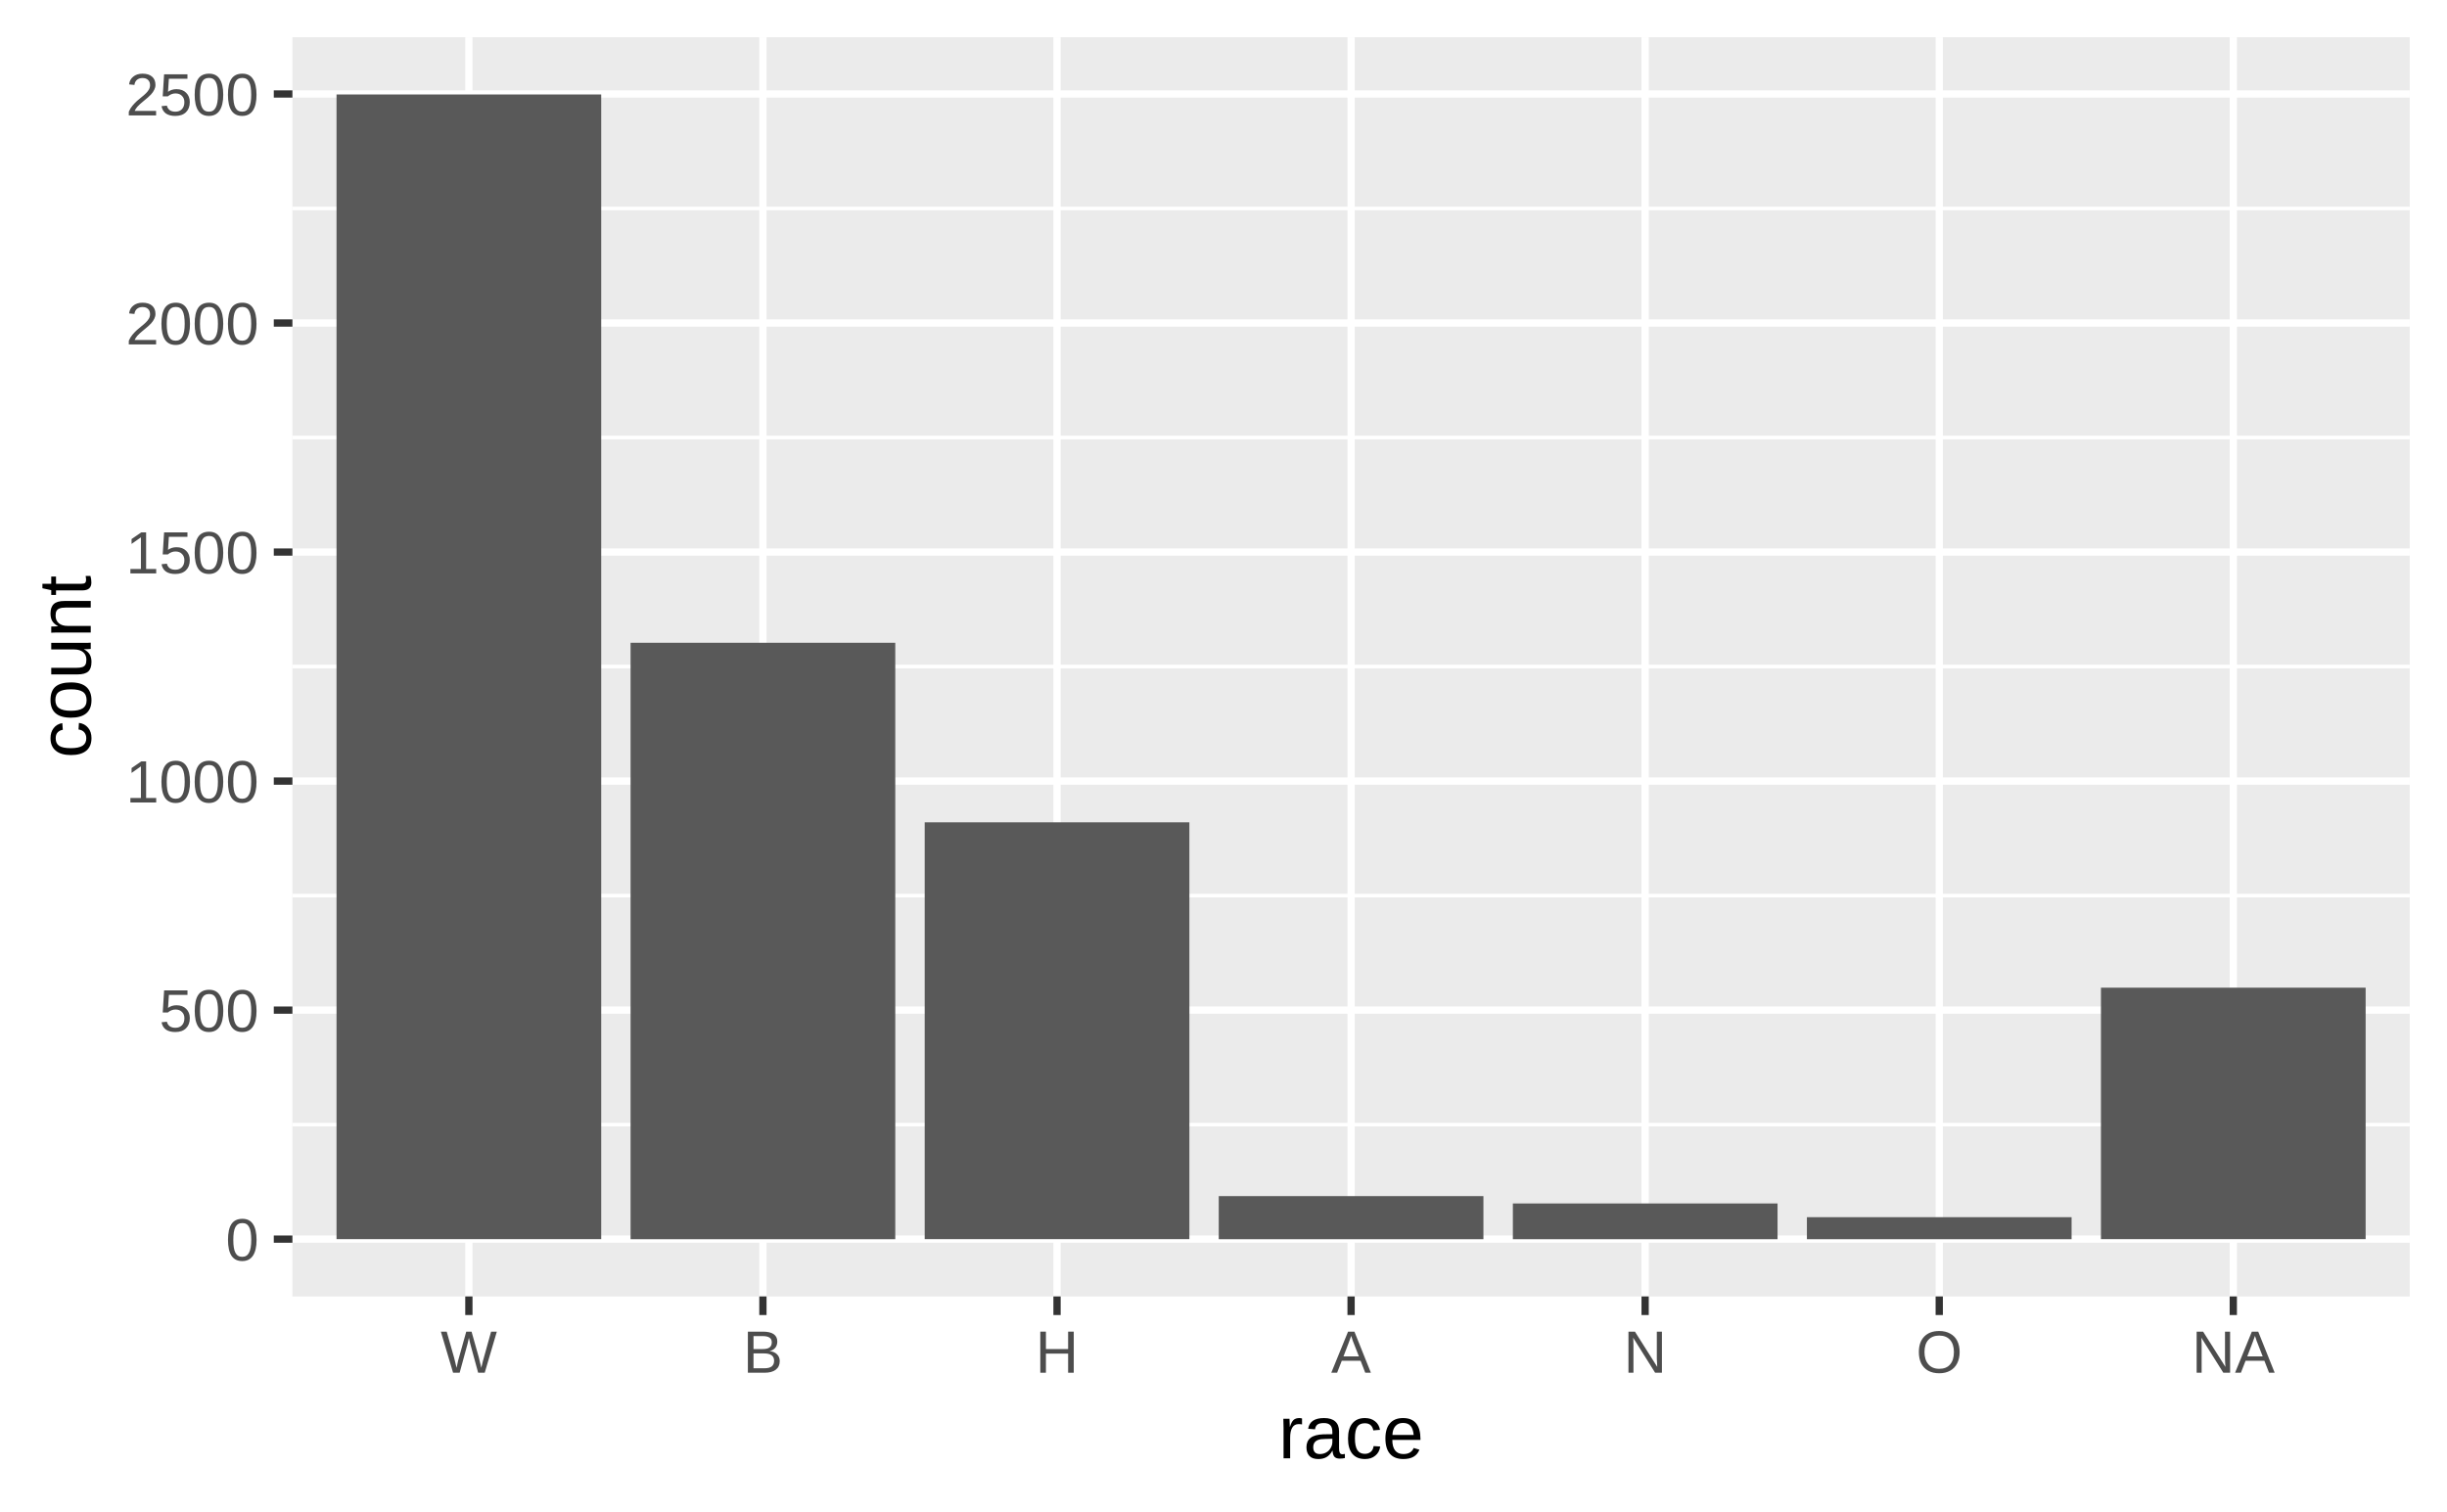
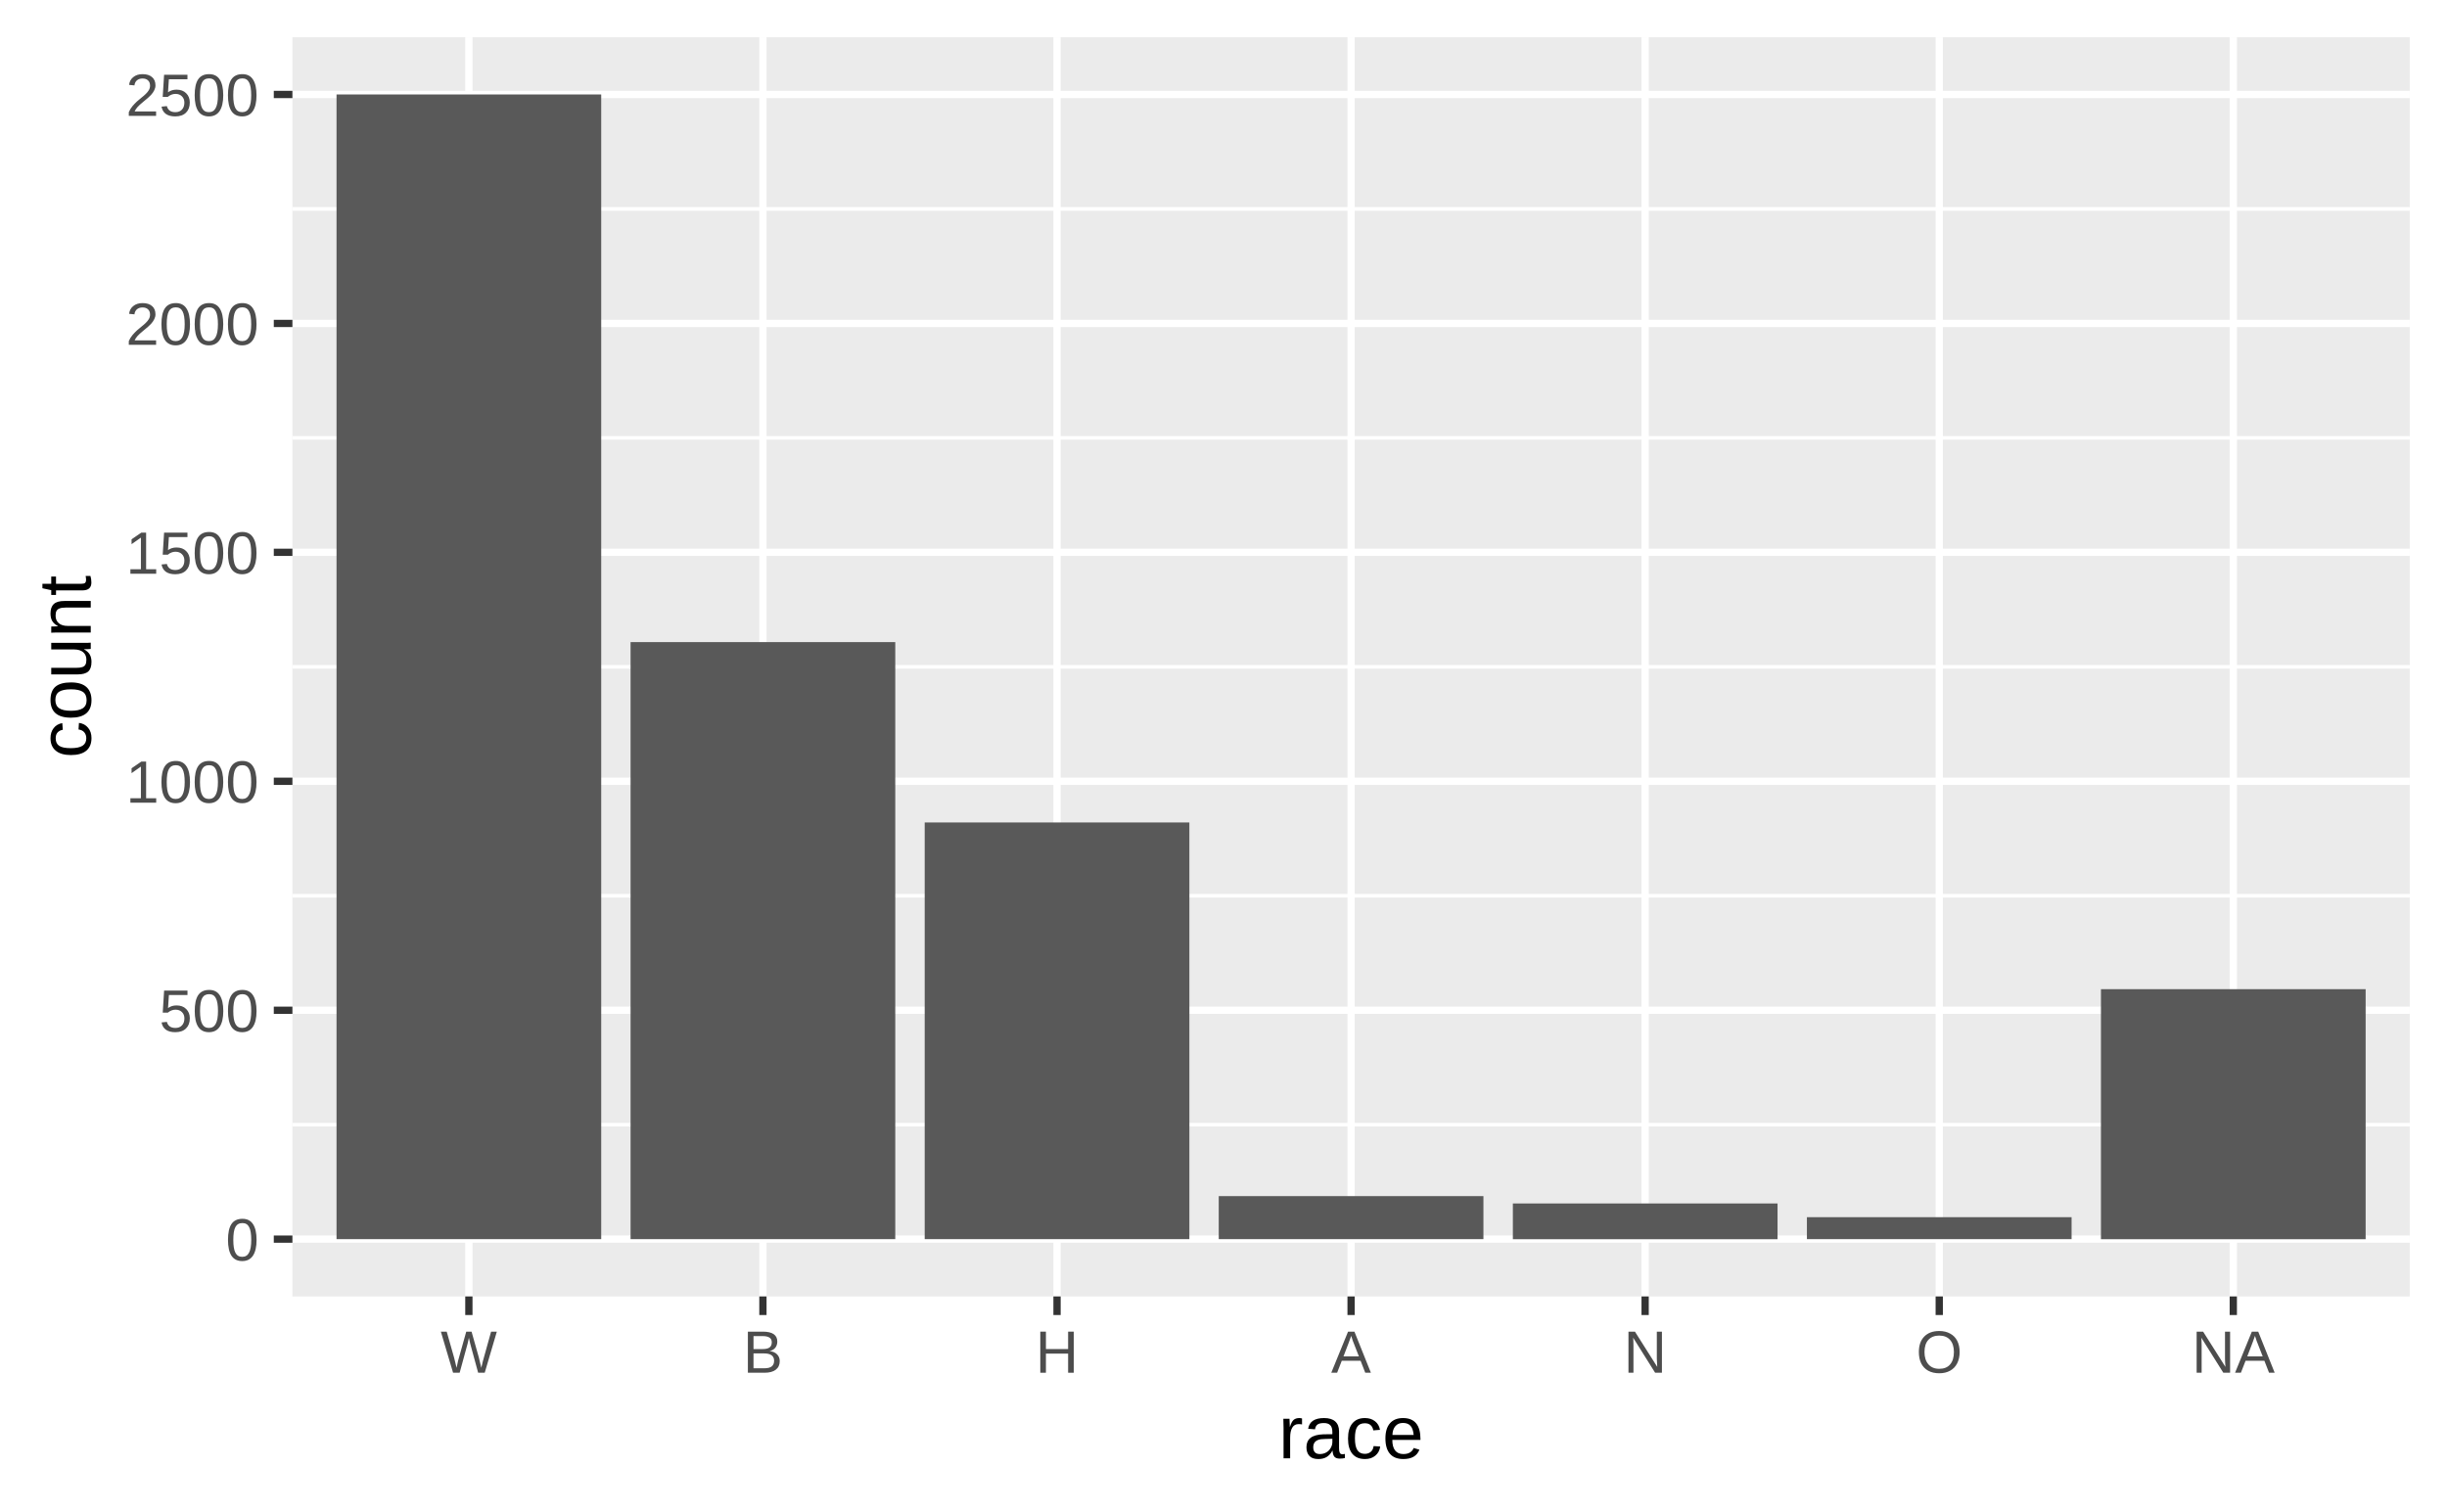
<svg xmlns="http://www.w3.org/2000/svg" viewBox="0 0 360.00 222.48">
  <defs>
    <style type="text/css">
    line, polyline, polygon, path, rect, circle {
      fill: none;
      stroke: #000000;
      stroke-linecap: round;
      stroke-linejoin: round;
      stroke-miterlimit: 10.00;
    }
  </style>
  </defs>
  <rect width="100%" height="100%" style="stroke: none; fill: #FFFFFF;" />
  <rect x="0" y="0.00" width="360.00" height="222.48" style="stroke-width: 1.07; stroke: #FFFFFF; fill: #FFFFFF;" />
  <defs>
    <clipPath id="cpNDMuMDJ8MzU0LjUyfDE5MC43Nnw1LjQ4">
      <rect x="43.02" y="5.48" width="311.50" height="185.28" />
    </clipPath>
  </defs>
  <rect x="43.02" y="5.48" width="311.50" height="185.28" style="stroke-width: 1.07; stroke: none; fill: #EBEBEB;" clip-path="url(#cpNDMuMDJ8MzU0LjUyfDE5MC43Nnw1LjQ4)" />
-   <polyline points="43.02,165.48 354.52,165.48 " style="stroke-width: 0.53; stroke: #FFFFFF; stroke-linecap: butt;" clip-path="url(#cpNDMuMDJ8MzU0LjUyfDE5MC43Nnw1LjQ4)" />
-   <polyline points="43.02,131.78 354.52,131.78 " style="stroke-width: 0.53; stroke: #FFFFFF; stroke-linecap: butt;" clip-path="url(#cpNDMuMDJ8MzU0LjUyfDE5MC43Nnw1LjQ4)" />
-   <polyline points="43.02,98.08 354.52,98.08 " style="stroke-width: 0.53; stroke: #FFFFFF; stroke-linecap: butt;" clip-path="url(#cpNDMuMDJ8MzU0LjUyfDE5MC43Nnw1LjQ4)" />
-   <polyline points="43.02,64.38 354.52,64.38 " style="stroke-width: 0.53; stroke: #FFFFFF; stroke-linecap: butt;" clip-path="url(#cpNDMuMDJ8MzU0LjUyfDE5MC43Nnw1LjQ4)" />
-   <polyline points="43.02,30.68 354.52,30.68 " style="stroke-width: 0.53; stroke: #FFFFFF; stroke-linecap: butt;" clip-path="url(#cpNDMuMDJ8MzU0LjUyfDE5MC43Nnw1LjQ4)" />
+   <polyline points="43.02,165.49 354.52,165.49 " style="stroke-width: 0.53; stroke: #FFFFFF; stroke-linecap: butt;" clip-path="url(#cpNDMuMDJ8MzU0LjUyfDE5MC43Nnw1LjQ4)" />
+   <polyline points="43.02,131.80 354.52,131.80 " style="stroke-width: 0.53; stroke: #FFFFFF; stroke-linecap: butt;" clip-path="url(#cpNDMuMDJ8MzU0LjUyfDE5MC43Nnw1LjQ4)" />
+   <polyline points="43.02,98.12 354.52,98.12 " style="stroke-width: 0.53; stroke: #FFFFFF; stroke-linecap: butt;" clip-path="url(#cpNDMuMDJ8MzU0LjUyfDE5MC43Nnw1LjQ4)" />
+   <polyline points="43.02,64.43 354.52,64.43 " style="stroke-width: 0.53; stroke: #FFFFFF; stroke-linecap: butt;" clip-path="url(#cpNDMuMDJ8MzU0LjUyfDE5MC43Nnw1LjQ4)" />
+   <polyline points="43.02,30.74 354.52,30.74 " style="stroke-width: 0.53; stroke: #FFFFFF; stroke-linecap: butt;" clip-path="url(#cpNDMuMDJ8MzU0LjUyfDE5MC43Nnw1LjQ4)" />
  <polyline points="43.02,182.33 354.52,182.33 " style="stroke-width: 1.07; stroke: #FFFFFF; stroke-linecap: butt;" clip-path="url(#cpNDMuMDJ8MzU0LjUyfDE5MC43Nnw1LjQ4)" />
-   <polyline points="43.02,148.63 354.52,148.63 " style="stroke-width: 1.07; stroke: #FFFFFF; stroke-linecap: butt;" clip-path="url(#cpNDMuMDJ8MzU0LjUyfDE5MC43Nnw1LjQ4)" />
-   <polyline points="43.02,114.93 354.52,114.93 " style="stroke-width: 1.07; stroke: #FFFFFF; stroke-linecap: butt;" clip-path="url(#cpNDMuMDJ8MzU0LjUyfDE5MC43Nnw1LjQ4)" />
-   <polyline points="43.02,81.23 354.52,81.23 " style="stroke-width: 1.07; stroke: #FFFFFF; stroke-linecap: butt;" clip-path="url(#cpNDMuMDJ8MzU0LjUyfDE5MC43Nnw1LjQ4)" />
-   <polyline points="43.02,47.53 354.52,47.53 " style="stroke-width: 1.07; stroke: #FFFFFF; stroke-linecap: butt;" clip-path="url(#cpNDMuMDJ8MzU0LjUyfDE5MC43Nnw1LjQ4)" />
-   <polyline points="43.02,13.83 354.52,13.83 " style="stroke-width: 1.07; stroke: #FFFFFF; stroke-linecap: butt;" clip-path="url(#cpNDMuMDJ8MzU0LjUyfDE5MC43Nnw1LjQ4)" />
+   <polyline points="43.02,148.65 354.52,148.65 " style="stroke-width: 1.07; stroke: #FFFFFF; stroke-linecap: butt;" clip-path="url(#cpNDMuMDJ8MzU0LjUyfDE5MC43Nnw1LjQ4)" />
+   <polyline points="43.02,114.96 354.52,114.96 " style="stroke-width: 1.07; stroke: #FFFFFF; stroke-linecap: butt;" clip-path="url(#cpNDMuMDJ8MzU0LjUyfDE5MC43Nnw1LjQ4)" />
+   <polyline points="43.02,81.27 354.52,81.27 " style="stroke-width: 1.07; stroke: #FFFFFF; stroke-linecap: butt;" clip-path="url(#cpNDMuMDJ8MzU0LjUyfDE5MC43Nnw1LjQ4)" />
+   <polyline points="43.02,47.59 354.52,47.59 " style="stroke-width: 1.07; stroke: #FFFFFF; stroke-linecap: butt;" clip-path="url(#cpNDMuMDJ8MzU0LjUyfDE5MC43Nnw1LjQ4)" />
+   <polyline points="43.02,13.90 354.52,13.90 " style="stroke-width: 1.07; stroke: #FFFFFF; stroke-linecap: butt;" clip-path="url(#cpNDMuMDJ8MzU0LjUyfDE5MC43Nnw1LjQ4)" />
  <polyline points="68.98,190.76 68.98,5.48 " style="stroke-width: 1.07; stroke: #FFFFFF; stroke-linecap: butt;" clip-path="url(#cpNDMuMDJ8MzU0LjUyfDE5MC43Nnw1LjQ4)" />
  <polyline points="112.24,190.76 112.24,5.48 " style="stroke-width: 1.07; stroke: #FFFFFF; stroke-linecap: butt;" clip-path="url(#cpNDMuMDJ8MzU0LjUyfDE5MC43Nnw1LjQ4)" />
  <polyline points="155.51,190.76 155.51,5.48 " style="stroke-width: 1.07; stroke: #FFFFFF; stroke-linecap: butt;" clip-path="url(#cpNDMuMDJ8MzU0LjUyfDE5MC43Nnw1LjQ4)" />
  <polyline points="198.77,190.76 198.77,5.48 " style="stroke-width: 1.07; stroke: #FFFFFF; stroke-linecap: butt;" clip-path="url(#cpNDMuMDJ8MzU0LjUyfDE5MC43Nnw1LjQ4)" />
  <polyline points="242.03,190.76 242.03,5.48 " style="stroke-width: 1.07; stroke: #FFFFFF; stroke-linecap: butt;" clip-path="url(#cpNDMuMDJ8MzU0LjUyfDE5MC43Nnw1LjQ4)" />
  <polyline points="285.30,190.76 285.30,5.48 " style="stroke-width: 1.07; stroke: #FFFFFF; stroke-linecap: butt;" clip-path="url(#cpNDMuMDJ8MzU0LjUyfDE5MC43Nnw1LjQ4)" />
  <polyline points="328.56,190.76 328.56,5.48 " style="stroke-width: 1.07; stroke: #FFFFFF; stroke-linecap: butt;" clip-path="url(#cpNDMuMDJ8MzU0LjUyfDE5MC43Nnw1LjQ4)" />
  <rect x="49.51" y="13.90" width="38.94" height="168.43" style="stroke-width: 1.07; stroke: none; stroke-linecap: square; stroke-linejoin: miter; fill: #595959;" clip-path="url(#cpNDMuMDJ8MzU0LjUyfDE5MC43Nnw1LjQ4)" />
-   <rect x="92.77" y="94.58" width="38.94" height="87.76" style="stroke-width: 1.07; stroke: none; stroke-linecap: square; stroke-linejoin: miter; fill: #595959;" clip-path="url(#cpNDMuMDJ8MzU0LjUyfDE5MC43Nnw1LjQ4)" />
-   <rect x="136.04" y="121.00" width="38.94" height="61.33" style="stroke-width: 1.07; stroke: none; stroke-linecap: square; stroke-linejoin: miter; fill: #595959;" clip-path="url(#cpNDMuMDJ8MzU0LjUyfDE5MC43Nnw1LjQ4)" />
-   <rect x="179.30" y="176.00" width="38.94" height="6.34" style="stroke-width: 1.07; stroke: none; stroke-linecap: square; stroke-linejoin: miter; fill: #595959;" clip-path="url(#cpNDMuMDJ8MzU0LjUyfDE5MC43Nnw1LjQ4)" />
+   <rect x="92.77" y="94.48" width="38.94" height="87.85" style="stroke-width: 1.07; stroke: none; stroke-linecap: square; stroke-linejoin: miter; fill: #595959;" clip-path="url(#cpNDMuMDJ8MzU0LjUyfDE5MC43Nnw1LjQ4)" />
+   <rect x="136.04" y="121.02" width="38.94" height="61.31" style="stroke-width: 1.07; stroke: none; stroke-linecap: square; stroke-linejoin: miter; fill: #595959;" clip-path="url(#cpNDMuMDJ8MzU0LjUyfDE5MC43Nnw1LjQ4)" />
+   <rect x="179.30" y="176.00" width="38.94" height="6.33" style="stroke-width: 1.07; stroke: none; stroke-linecap: square; stroke-linejoin: miter; fill: #595959;" clip-path="url(#cpNDMuMDJ8MzU0LjUyfDE5MC43Nnw1LjQ4)" />
  <rect x="222.57" y="177.08" width="38.94" height="5.26" style="stroke-width: 1.07; stroke: none; stroke-linecap: square; stroke-linejoin: miter; fill: #595959;" clip-path="url(#cpNDMuMDJ8MzU0LjUyfDE5MC43Nnw1LjQ4)" />
-   <rect x="265.83" y="179.10" width="38.94" height="3.24" style="stroke-width: 1.07; stroke: none; stroke-linecap: square; stroke-linejoin: miter; fill: #595959;" clip-path="url(#cpNDMuMDJ8MzU0LjUyfDE5MC43Nnw1LjQ4)" />
-   <rect x="309.09" y="145.33" width="38.94" height="37.00" style="stroke-width: 1.07; stroke: none; stroke-linecap: square; stroke-linejoin: miter; fill: #595959;" clip-path="url(#cpNDMuMDJ8MzU0LjUyfDE5MC43Nnw1LjQ4)" />
+   <rect x="265.83" y="179.10" width="38.94" height="3.23" style="stroke-width: 1.07; stroke: none; stroke-linecap: square; stroke-linejoin: miter; fill: #595959;" clip-path="url(#cpNDMuMDJ8MzU0LjUyfDE5MC43Nnw1LjQ4)" />
+   <rect x="309.09" y="145.55" width="38.94" height="36.79" style="stroke-width: 1.07; stroke: none; stroke-linecap: square; stroke-linejoin: miter; fill: #595959;" clip-path="url(#cpNDMuMDJ8MzU0LjUyfDE5MC43Nnw1LjQ4)" />
  <defs>
    <clipPath id="cpMC4wMHwzNjAuMDB8MjIyLjQ4fDAuMDA=">
      <rect x="0.00" y="0.00" width="360.00" height="222.48" />
    </clipPath>
  </defs>
  <g clip-path="url(#cpMC4wMHwzNjAuMDB8MjIyLjQ4fDAuMDA=)">
    <text x="33.20" y="185.48" style="font-size: 8.80px; fill: #4D4D4D; font-family: Arial;" textLength="4.89px" lengthAdjust="spacingAndGlyphs">0</text>
  </g>
  <g clip-path="url(#cpMC4wMHwzNjAuMDB8MjIyLjQ4fDAuMDA=)">
-     <text x="23.41" y="151.78" style="font-size: 8.80px; fill: #4D4D4D; font-family: Arial;" textLength="14.68px" lengthAdjust="spacingAndGlyphs">500</text>
+     <text x="23.41" y="151.80" style="font-size: 8.80px; fill: #4D4D4D; font-family: Arial;" textLength="14.68px" lengthAdjust="spacingAndGlyphs">500</text>
  </g>
  <g clip-path="url(#cpMC4wMHwzNjAuMDB8MjIyLjQ4fDAuMDA=)">
-     <text x="18.51" y="118.08" style="font-size: 8.80px; fill: #4D4D4D; font-family: Arial;" textLength="19.58px" lengthAdjust="spacingAndGlyphs">1000</text>
+     <text x="18.51" y="118.11" style="font-size: 8.80px; fill: #4D4D4D; font-family: Arial;" textLength="19.58px" lengthAdjust="spacingAndGlyphs">1000</text>
  </g>
  <g clip-path="url(#cpMC4wMHwzNjAuMDB8MjIyLjQ4fDAuMDA=)">
-     <text x="18.51" y="84.38" style="font-size: 8.80px; fill: #4D4D4D; font-family: Arial;" textLength="19.58px" lengthAdjust="spacingAndGlyphs">1500</text>
+     <text x="18.51" y="84.42" style="font-size: 8.80px; fill: #4D4D4D; font-family: Arial;" textLength="19.58px" lengthAdjust="spacingAndGlyphs">1500</text>
  </g>
  <g clip-path="url(#cpMC4wMHwzNjAuMDB8MjIyLjQ4fDAuMDA=)">
-     <text x="18.51" y="50.68" style="font-size: 8.80px; fill: #4D4D4D; font-family: Arial;" textLength="19.58px" lengthAdjust="spacingAndGlyphs">2000</text>
+     <text x="18.51" y="50.74" style="font-size: 8.80px; fill: #4D4D4D; font-family: Arial;" textLength="19.58px" lengthAdjust="spacingAndGlyphs">2000</text>
  </g>
  <g clip-path="url(#cpMC4wMHwzNjAuMDB8MjIyLjQ4fDAuMDA=)">
-     <text x="18.51" y="16.98" style="font-size: 8.80px; fill: #4D4D4D; font-family: Arial;" textLength="19.58px" lengthAdjust="spacingAndGlyphs">2500</text>
+     <text x="18.51" y="17.05" style="font-size: 8.80px; fill: #4D4D4D; font-family: Arial;" textLength="19.58px" lengthAdjust="spacingAndGlyphs">2500</text>
  </g>
  <polyline points="40.28,182.33 43.02,182.33 " style="stroke-width: 1.07; stroke: #333333; stroke-linecap: butt;" clip-path="url(#cpMC4wMHwzNjAuMDB8MjIyLjQ4fDAuMDA=)" />
-   <polyline points="40.28,148.63 43.02,148.63 " style="stroke-width: 1.07; stroke: #333333; stroke-linecap: butt;" clip-path="url(#cpMC4wMHwzNjAuMDB8MjIyLjQ4fDAuMDA=)" />
-   <polyline points="40.28,114.93 43.02,114.93 " style="stroke-width: 1.07; stroke: #333333; stroke-linecap: butt;" clip-path="url(#cpMC4wMHwzNjAuMDB8MjIyLjQ4fDAuMDA=)" />
-   <polyline points="40.28,81.23 43.02,81.23 " style="stroke-width: 1.07; stroke: #333333; stroke-linecap: butt;" clip-path="url(#cpMC4wMHwzNjAuMDB8MjIyLjQ4fDAuMDA=)" />
-   <polyline points="40.28,47.53 43.02,47.53 " style="stroke-width: 1.07; stroke: #333333; stroke-linecap: butt;" clip-path="url(#cpMC4wMHwzNjAuMDB8MjIyLjQ4fDAuMDA=)" />
-   <polyline points="40.28,13.83 43.02,13.83 " style="stroke-width: 1.07; stroke: #333333; stroke-linecap: butt;" clip-path="url(#cpMC4wMHwzNjAuMDB8MjIyLjQ4fDAuMDA=)" />
+   <polyline points="40.28,148.65 43.02,148.65 " style="stroke-width: 1.07; stroke: #333333; stroke-linecap: butt;" clip-path="url(#cpMC4wMHwzNjAuMDB8MjIyLjQ4fDAuMDA=)" />
+   <polyline points="40.28,114.96 43.02,114.96 " style="stroke-width: 1.07; stroke: #333333; stroke-linecap: butt;" clip-path="url(#cpMC4wMHwzNjAuMDB8MjIyLjQ4fDAuMDA=)" />
+   <polyline points="40.28,81.27 43.02,81.27 " style="stroke-width: 1.07; stroke: #333333; stroke-linecap: butt;" clip-path="url(#cpMC4wMHwzNjAuMDB8MjIyLjQ4fDAuMDA=)" />
+   <polyline points="40.28,47.59 43.02,47.59 " style="stroke-width: 1.07; stroke: #333333; stroke-linecap: butt;" clip-path="url(#cpMC4wMHwzNjAuMDB8MjIyLjQ4fDAuMDA=)" />
+   <polyline points="40.28,13.90 43.02,13.90 " style="stroke-width: 1.07; stroke: #333333; stroke-linecap: butt;" clip-path="url(#cpMC4wMHwzNjAuMDB8MjIyLjQ4fDAuMDA=)" />
  <polyline points="68.98,193.50 68.98,190.76 " style="stroke-width: 1.07; stroke: #333333; stroke-linecap: butt;" clip-path="url(#cpMC4wMHwzNjAuMDB8MjIyLjQ4fDAuMDA=)" />
  <polyline points="112.24,193.50 112.24,190.76 " style="stroke-width: 1.07; stroke: #333333; stroke-linecap: butt;" clip-path="url(#cpMC4wMHwzNjAuMDB8MjIyLjQ4fDAuMDA=)" />
  <polyline points="155.51,193.50 155.51,190.76 " style="stroke-width: 1.07; stroke: #333333; stroke-linecap: butt;" clip-path="url(#cpMC4wMHwzNjAuMDB8MjIyLjQ4fDAuMDA=)" />
  <polyline points="198.77,193.50 198.77,190.76 " style="stroke-width: 1.07; stroke: #333333; stroke-linecap: butt;" clip-path="url(#cpMC4wMHwzNjAuMDB8MjIyLjQ4fDAuMDA=)" />
  <polyline points="242.03,193.50 242.03,190.76 " style="stroke-width: 1.07; stroke: #333333; stroke-linecap: butt;" clip-path="url(#cpMC4wMHwzNjAuMDB8MjIyLjQ4fDAuMDA=)" />
  <polyline points="285.30,193.50 285.30,190.76 " style="stroke-width: 1.07; stroke: #333333; stroke-linecap: butt;" clip-path="url(#cpMC4wMHwzNjAuMDB8MjIyLjQ4fDAuMDA=)" />
  <polyline points="328.56,193.50 328.56,190.76 " style="stroke-width: 1.07; stroke: #333333; stroke-linecap: butt;" clip-path="url(#cpMC4wMHwzNjAuMDB8MjIyLjQ4fDAuMDA=)" />
  <g clip-path="url(#cpMC4wMHwzNjAuMDB8MjIyLjQ4fDAuMDA=)">
    <text x="64.83" y="201.99" style="font-size: 8.80px; fill: #4D4D4D; font-family: Arial;" textLength="8.31px" lengthAdjust="spacingAndGlyphs">W</text>
  </g>
  <g clip-path="url(#cpMC4wMHwzNjAuMDB8MjIyLjQ4fDAuMDA=)">
    <text x="109.31" y="201.99" style="font-size: 8.80px; fill: #4D4D4D; font-family: Arial;" textLength="5.87px" lengthAdjust="spacingAndGlyphs">B</text>
  </g>
  <g clip-path="url(#cpMC4wMHwzNjAuMDB8MjIyLjQ4fDAuMDA=)">
    <text x="152.33" y="201.99" style="font-size: 8.80px; fill: #4D4D4D; font-family: Arial;" textLength="6.36px" lengthAdjust="spacingAndGlyphs">H</text>
  </g>
  <g clip-path="url(#cpMC4wMHwzNjAuMDB8MjIyLjQ4fDAuMDA=)">
    <text x="195.84" y="201.99" style="font-size: 8.80px; fill: #4D4D4D; font-family: Arial;" textLength="5.87px" lengthAdjust="spacingAndGlyphs">A</text>
  </g>
  <g clip-path="url(#cpMC4wMHwzNjAuMDB8MjIyLjQ4fDAuMDA=)">
    <text x="238.86" y="201.99" style="font-size: 8.80px; fill: #4D4D4D; font-family: Arial;" textLength="6.36px" lengthAdjust="spacingAndGlyphs">N</text>
  </g>
  <g clip-path="url(#cpMC4wMHwzNjAuMDB8MjIyLjQ4fDAuMDA=)">
    <text x="281.88" y="201.99" style="font-size: 8.80px; fill: #4D4D4D; font-family: Arial;" textLength="6.84px" lengthAdjust="spacingAndGlyphs">O</text>
  </g>
  <g clip-path="url(#cpMC4wMHwzNjAuMDB8MjIyLjQ4fDAuMDA=)">
    <text x="322.45" y="201.99" style="font-size: 8.80px; fill: #4D4D4D; font-family: Arial;" textLength="12.22px" lengthAdjust="spacingAndGlyphs">NA</text>
  </g>
  <g clip-path="url(#cpMC4wMHwzNjAuMDB8MjIyLjQ4fDAuMDA=)">
    <text x="188.07" y="214.58" style="font-size: 11.00px; font-family: Arial;" textLength="21.40px" lengthAdjust="spacingAndGlyphs">race</text>
  </g>
  <g clip-path="url(#cpMC4wMHwzNjAuMDB8MjIyLjQ4fDAuMDA=)">
    <text transform="translate(13.35,111.57) rotate(-90)" style="font-size: 11.00px; font-family: Arial;" textLength="26.91px" lengthAdjust="spacingAndGlyphs">count</text>
  </g>
</svg>
